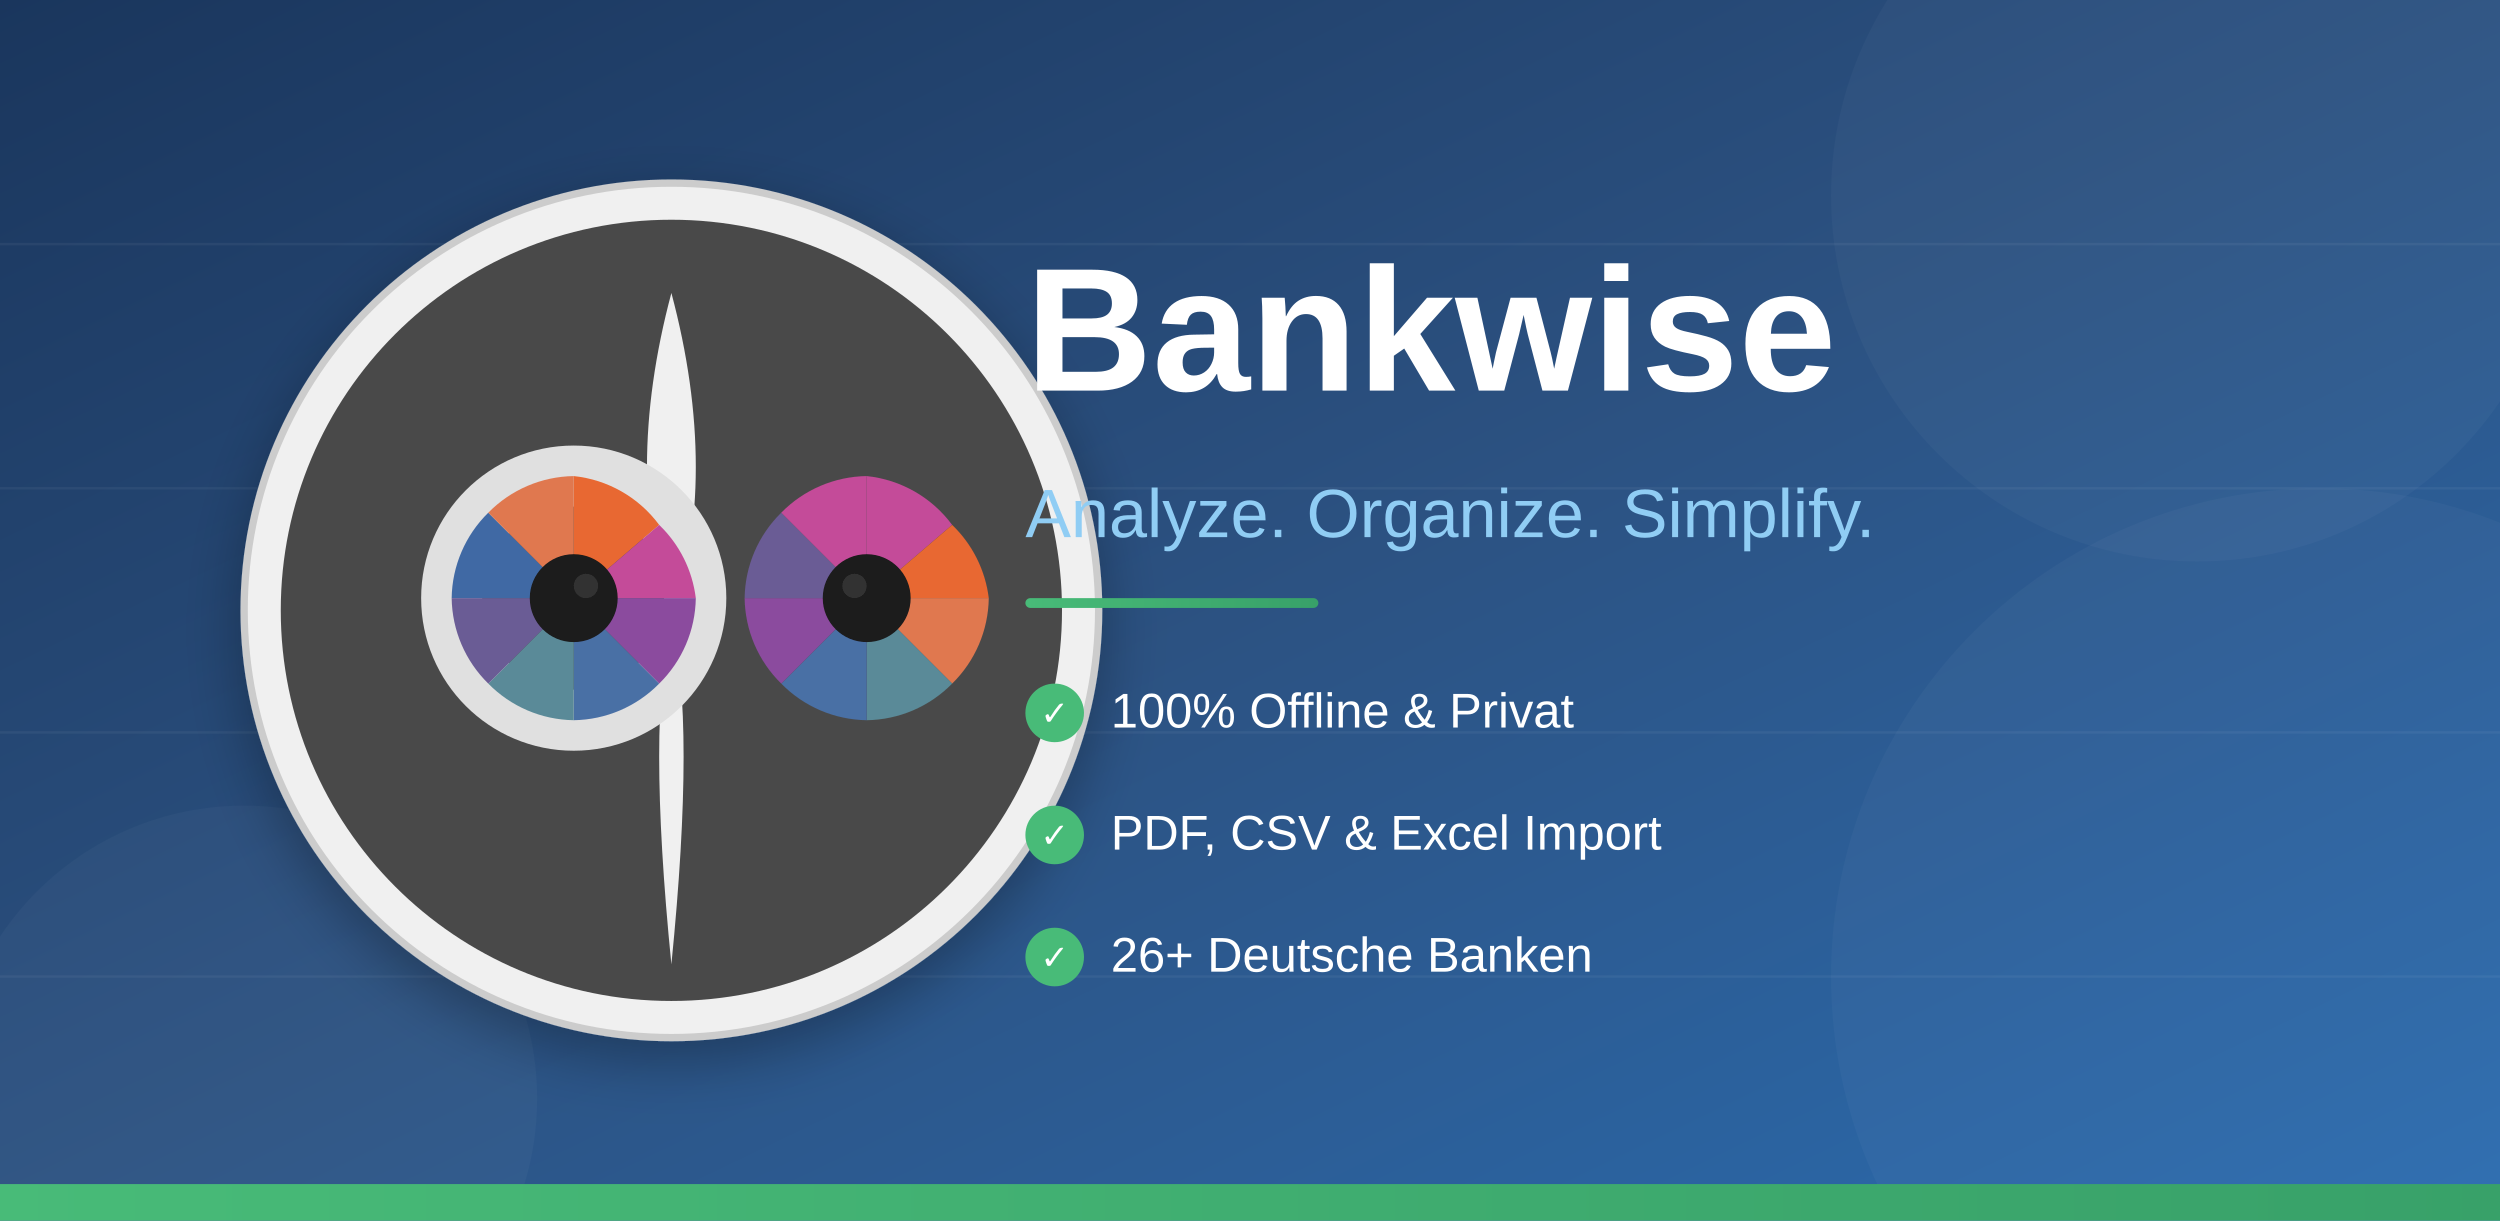
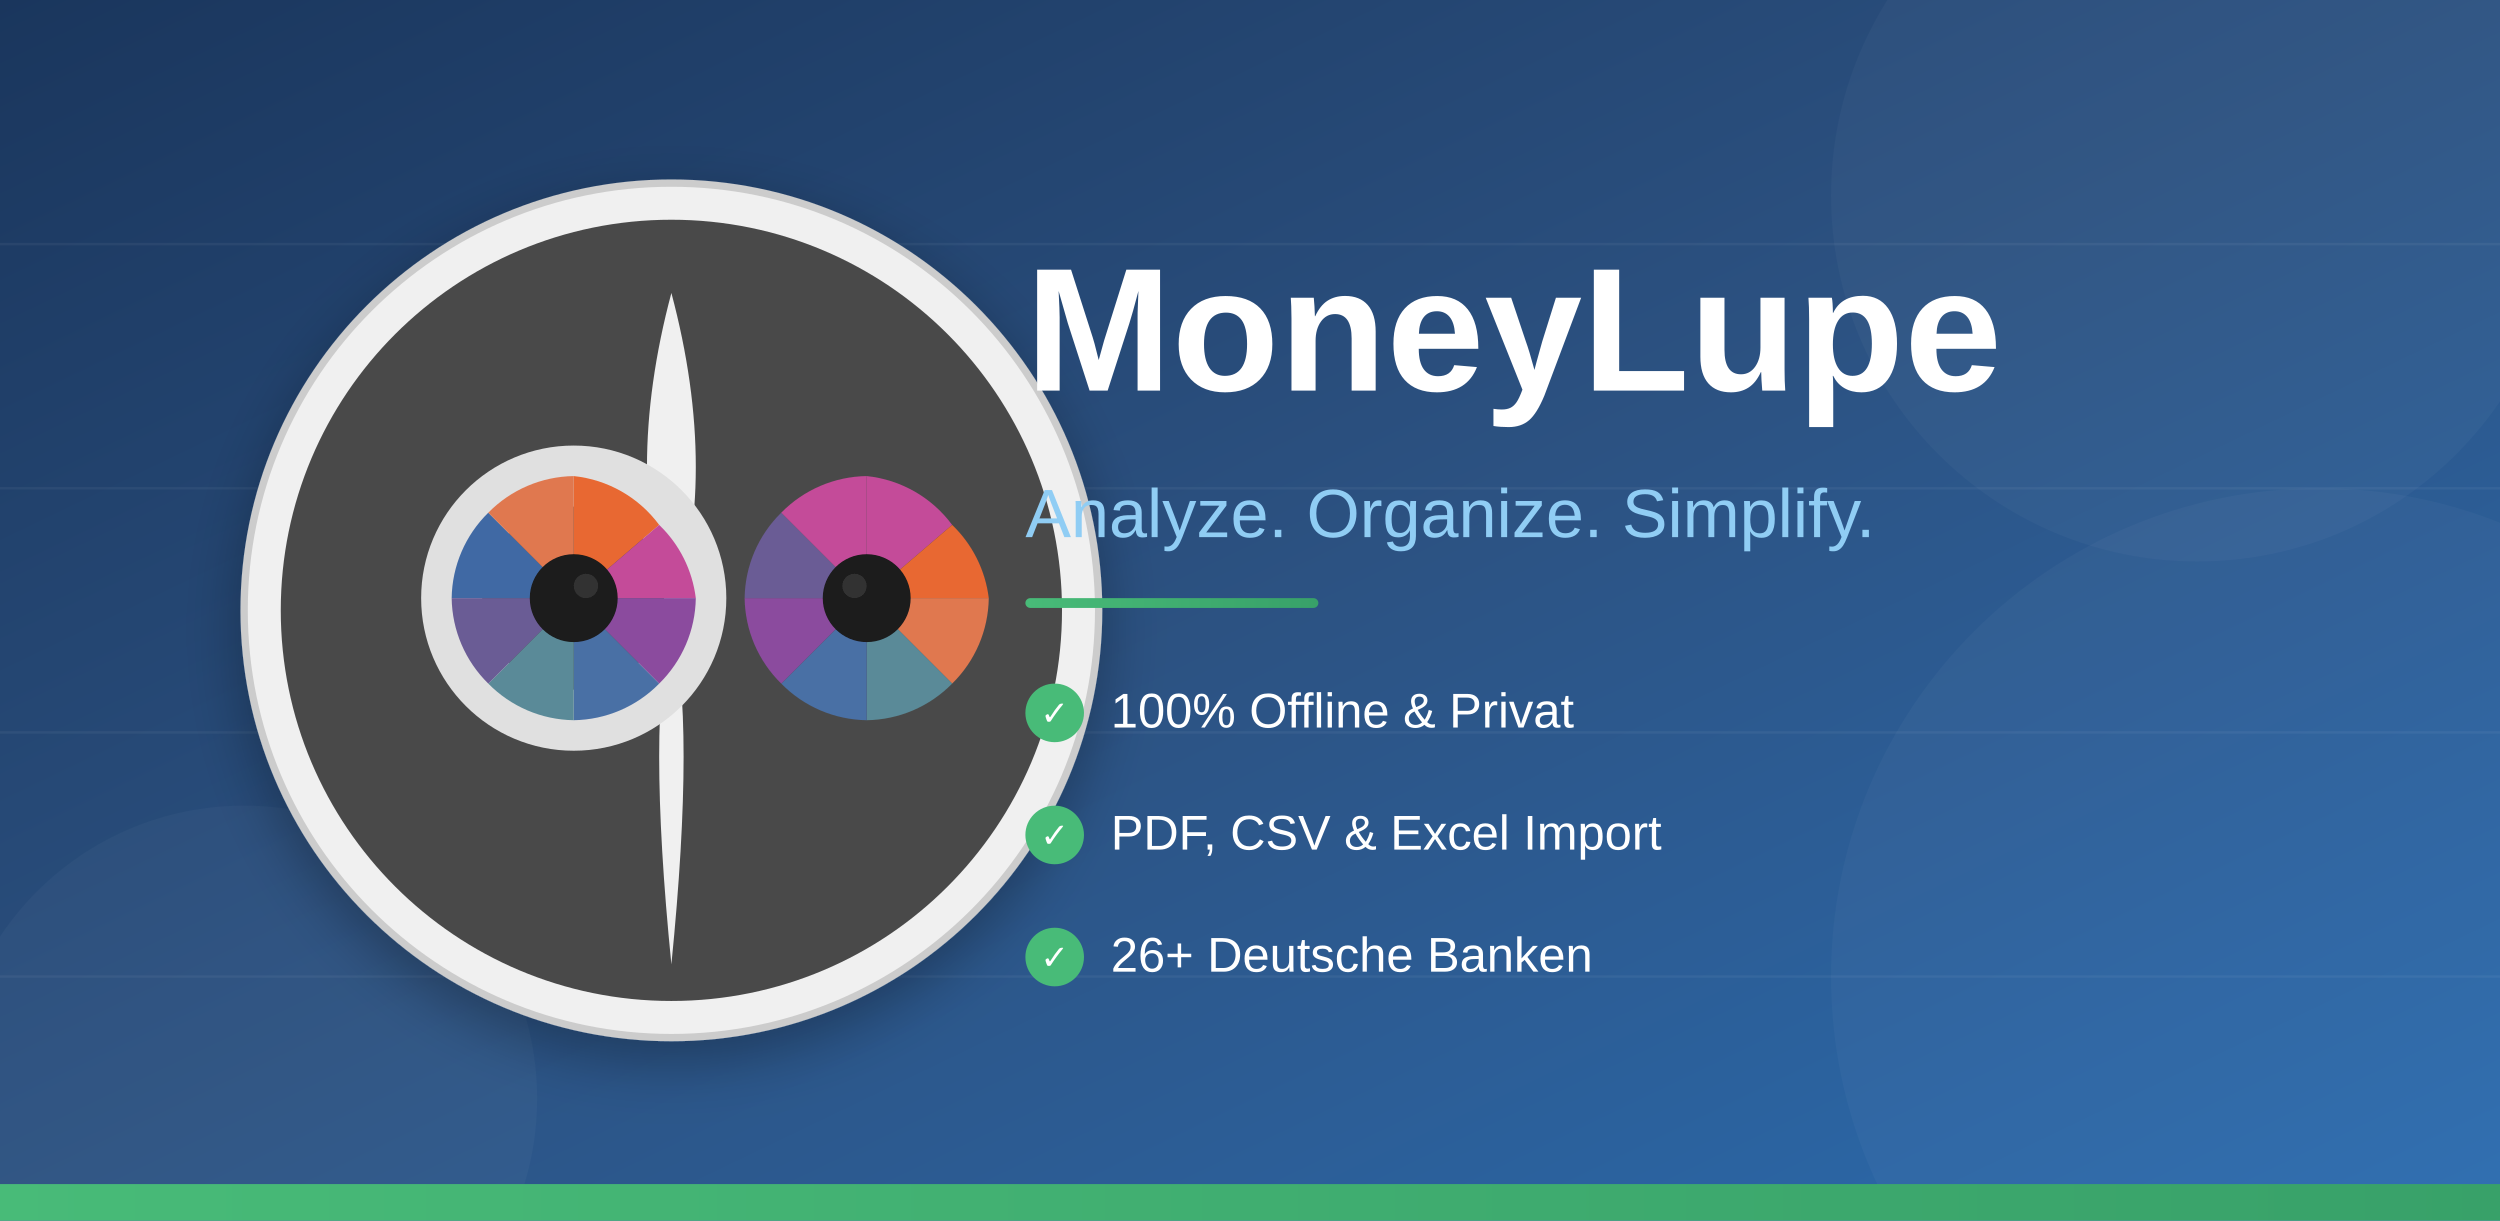
<svg xmlns="http://www.w3.org/2000/svg" width="1024" height="500" viewBox="0 0 1024 500">
  <defs>
    <linearGradient id="bgGradient" x1="0%" y1="0%" x2="100%" y2="100%">
      <stop offset="0%" style="stop-color:#1a365d;stop-opacity:1" />
      <stop offset="50%" style="stop-color:#2c5282;stop-opacity:1" />
      <stop offset="100%" style="stop-color:#2b6cb0;stop-opacity:1" />
    </linearGradient>
    <linearGradient id="accentGradient" x1="0%" y1="0%" x2="100%" y2="0%">
      <stop offset="0%" style="stop-color:#48bb78;stop-opacity:1" />
      <stop offset="100%" style="stop-color:#38a169;stop-opacity:1" />
    </linearGradient>
    <filter id="shadow" x="-20%" y="-20%" width="140%" height="140%">
      <feDropShadow dx="0" dy="8" stdDeviation="12" flood-color="#000000" flood-opacity="0.3" />
    </filter>
  </defs>
  <rect width="1024" height="500" fill="url(#bgGradient)" />
  <circle cx="900" cy="80" r="150" fill="#ffffff" opacity="0.03" />
  <circle cx="950" cy="400" r="200" fill="#ffffff" opacity="0.03" />
  <circle cx="100" cy="450" r="120" fill="#ffffff" opacity="0.03" />
  <g opacity="0.05">
    <line x1="0" y1="100" x2="1024" y2="100" stroke="#ffffff" stroke-width="1" />
    <line x1="0" y1="200" x2="1024" y2="200" stroke="#ffffff" stroke-width="1" />
    <line x1="0" y1="300" x2="1024" y2="300" stroke="#ffffff" stroke-width="1" />
    <line x1="0" y1="400" x2="1024" y2="400" stroke="#ffffff" stroke-width="1" />
  </g>
  <g transform="translate(100, 75)" filter="url(#shadow)">
    <circle cx="175" cy="175" r="175" fill="#f0f0f0" stroke="#cccccc" stroke-width="3" />
    <circle cx="175" cy="175" r="160" fill="#4a4a4a" />
    <path d="M175,45 Q155,120 175,180 Q195,120 175,45" fill="#f0f0f0" />
    <path d="M175,180 Q165,220 175,320 Q185,220 175,180" fill="#f0f0f0" />
    <g transform="translate(95, 130)">
      <circle cx="40" cy="40" r="50" fill="none" stroke="#e0e0e0" stroke-width="25" />
      <path d="M40,40 L40,-10 A50,50 0 0,1 75,10 Z" fill="#e86830" />
      <path d="M40,40 L75,10 A50,50 0 0,1 90,40 Z" fill="#c44b99" />
      <path d="M40,40 L90,40 A50,50 0 0,1 75,75 Z" fill="#8b4b9e" />
      <path d="M40,40 L75,75 A50,50 0 0,1 40,90 Z" fill="#4a6fa5" />
      <path d="M40,40 L40,90 A50,50 0 0,1 5,75 Z" fill="#5a8a98" />
      <path d="M40,40 L5,75 A50,50 0 0,1 -10,40 Z" fill="#6b5b95" />
      <path d="M40,40 L-10,40 A50,50 0 0,1 5,5 Z" fill="#4169a4" />
      <path d="M40,40 L5,5 A50,50 0 0,1 40,-10 Z" fill="#e07850" />
      <circle cx="40" cy="40" r="18" fill="#1a1a1a" />
      <circle cx="45" cy="35" r="5" fill="#333333" />
    </g>
    <g transform="translate(215, 130)">
      <path d="M40,40 L40,-10 A50,50 0 0,1 75,10 Z" fill="#c44b99" />
      <path d="M40,40 L75,10 A50,50 0 0,1 90,40 Z" fill="#e86830" />
      <path d="M40,40 L90,40 A50,50 0 0,1 75,75 Z" fill="#e07850" />
      <path d="M40,40 L75,75 A50,50 0 0,1 40,90 Z" fill="#5a8a98" />
      <path d="M40,40 L40,90 A50,50 0 0,1 5,75 Z" fill="#4a6fa5" />
      <path d="M40,40 L5,75 A50,50 0 0,1 -10,40 Z" fill="#8b4b9e" />
      <path d="M40,40 L-10,40 A50,50 0 0,1 5,5 Z" fill="#6b5b95" />
      <path d="M40,40 L5,5 A50,50 0 0,1 40,-10 Z" fill="#c44b99" />
      <circle cx="40" cy="40" r="18" fill="#1a1a1a" />
      <circle cx="35" cy="35" r="5" fill="#333333" />
    </g>
  </g>
  <g transform="translate(420, 0)">
-     <text x="0" y="160" font-family="Arial, sans-serif" font-size="72" font-weight="bold" fill="#ffffff">Bankwise</text>
+     <text x="0" y="160" font-family="Arial, sans-serif" font-size="72" font-weight="bold" fill="#ffffff">MoneyLupe</text>
    <text x="0" y="220" font-family="Arial, sans-serif" font-size="28" fill="#90cdf4">Analyze. Organize. Simplify.</text>
    <rect x="0" y="245" width="120" height="4" rx="2" fill="url(#accentGradient)" />
    <g transform="translate(0, 280)">
      <g transform="translate(0, 0)">
        <circle cx="12" cy="12" r="12" fill="#48bb78" />
        <text x="12" y="17" font-family="Arial, sans-serif" font-size="14" font-weight="bold" fill="#ffffff" text-anchor="middle">✓</text>
        <text x="35" y="18" font-family="Arial, sans-serif" font-size="20" fill="#ffffff">100% Offline &amp; Privat</text>
      </g>
      <g transform="translate(0, 50)">
        <circle cx="12" cy="12" r="12" fill="#48bb78" />
        <text x="12" y="17" font-family="Arial, sans-serif" font-size="14" font-weight="bold" fill="#ffffff" text-anchor="middle">✓</text>
        <text x="35" y="18" font-family="Arial, sans-serif" font-size="20" fill="#ffffff">PDF, CSV &amp; Excel Import</text>
      </g>
      <g transform="translate(0, 100)">
        <circle cx="12" cy="12" r="12" fill="#48bb78" />
        <text x="12" y="17" font-family="Arial, sans-serif" font-size="14" font-weight="bold" fill="#ffffff" text-anchor="middle">✓</text>
        <text x="35" y="18" font-family="Arial, sans-serif" font-size="20" fill="#ffffff">26+ Deutsche Banken</text>
      </g>
    </g>
  </g>
  <rect x="0" y="485" width="1024" height="15" fill="url(#accentGradient)" />
</svg>
